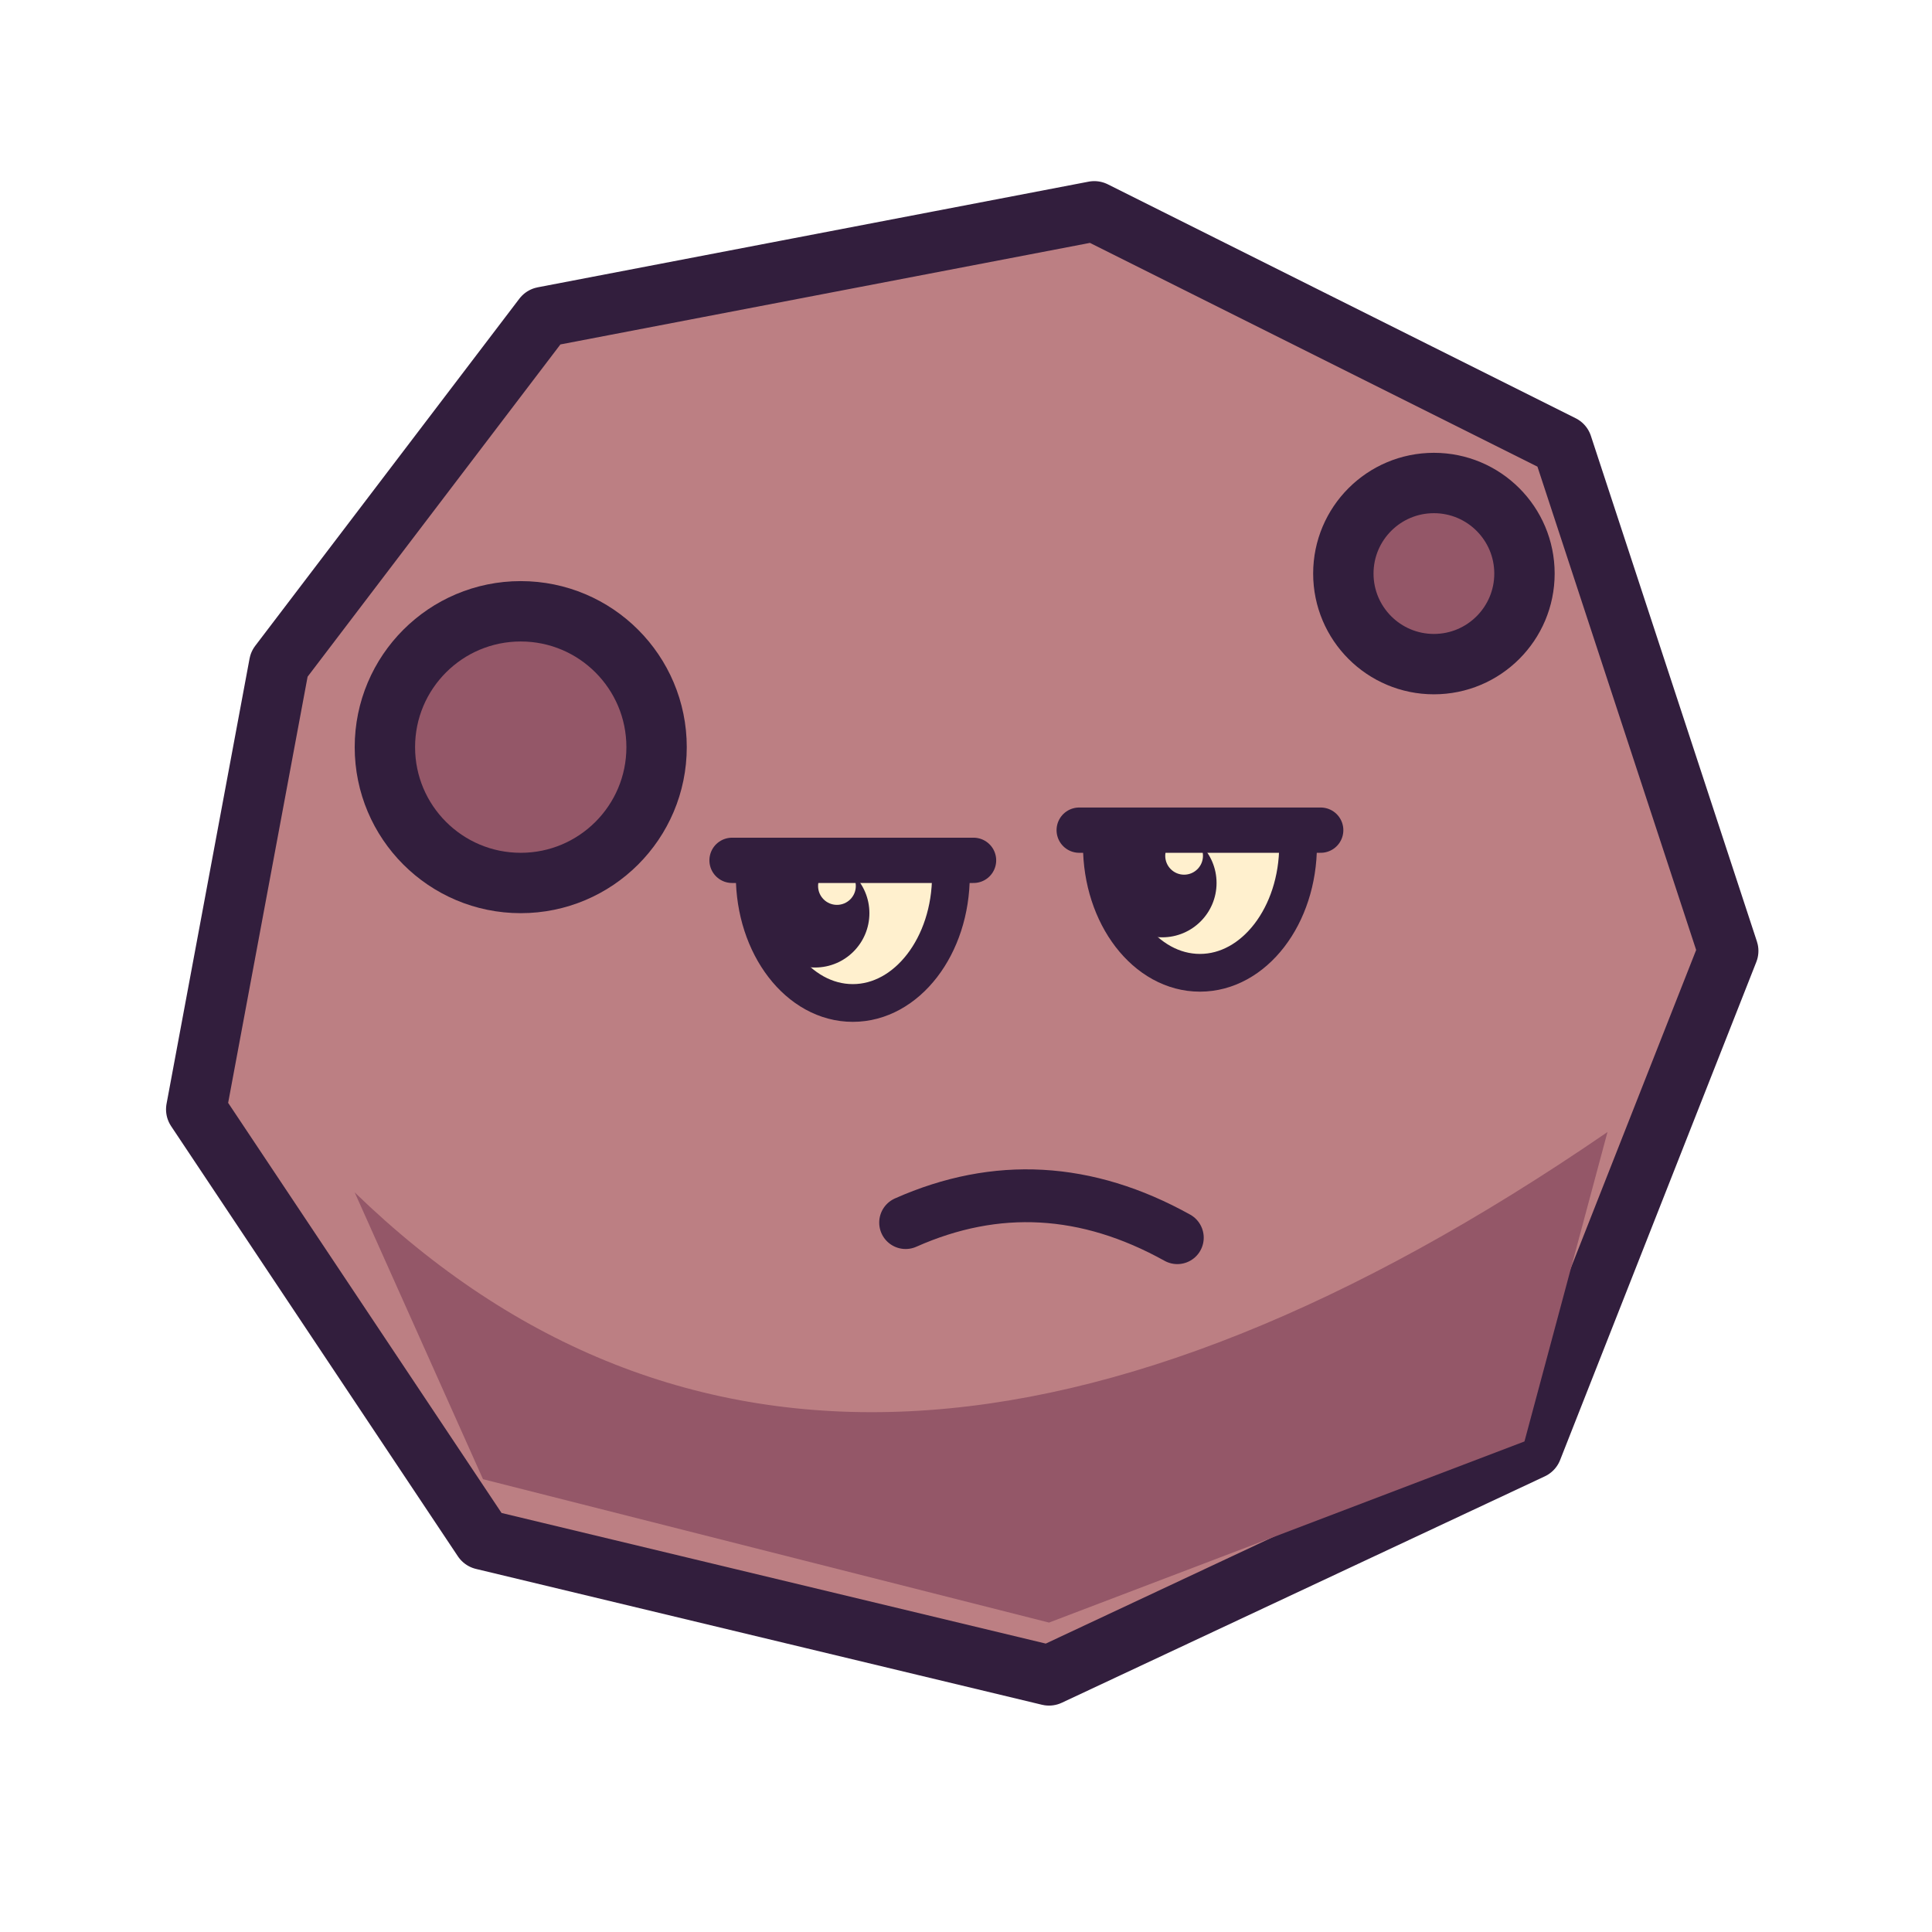
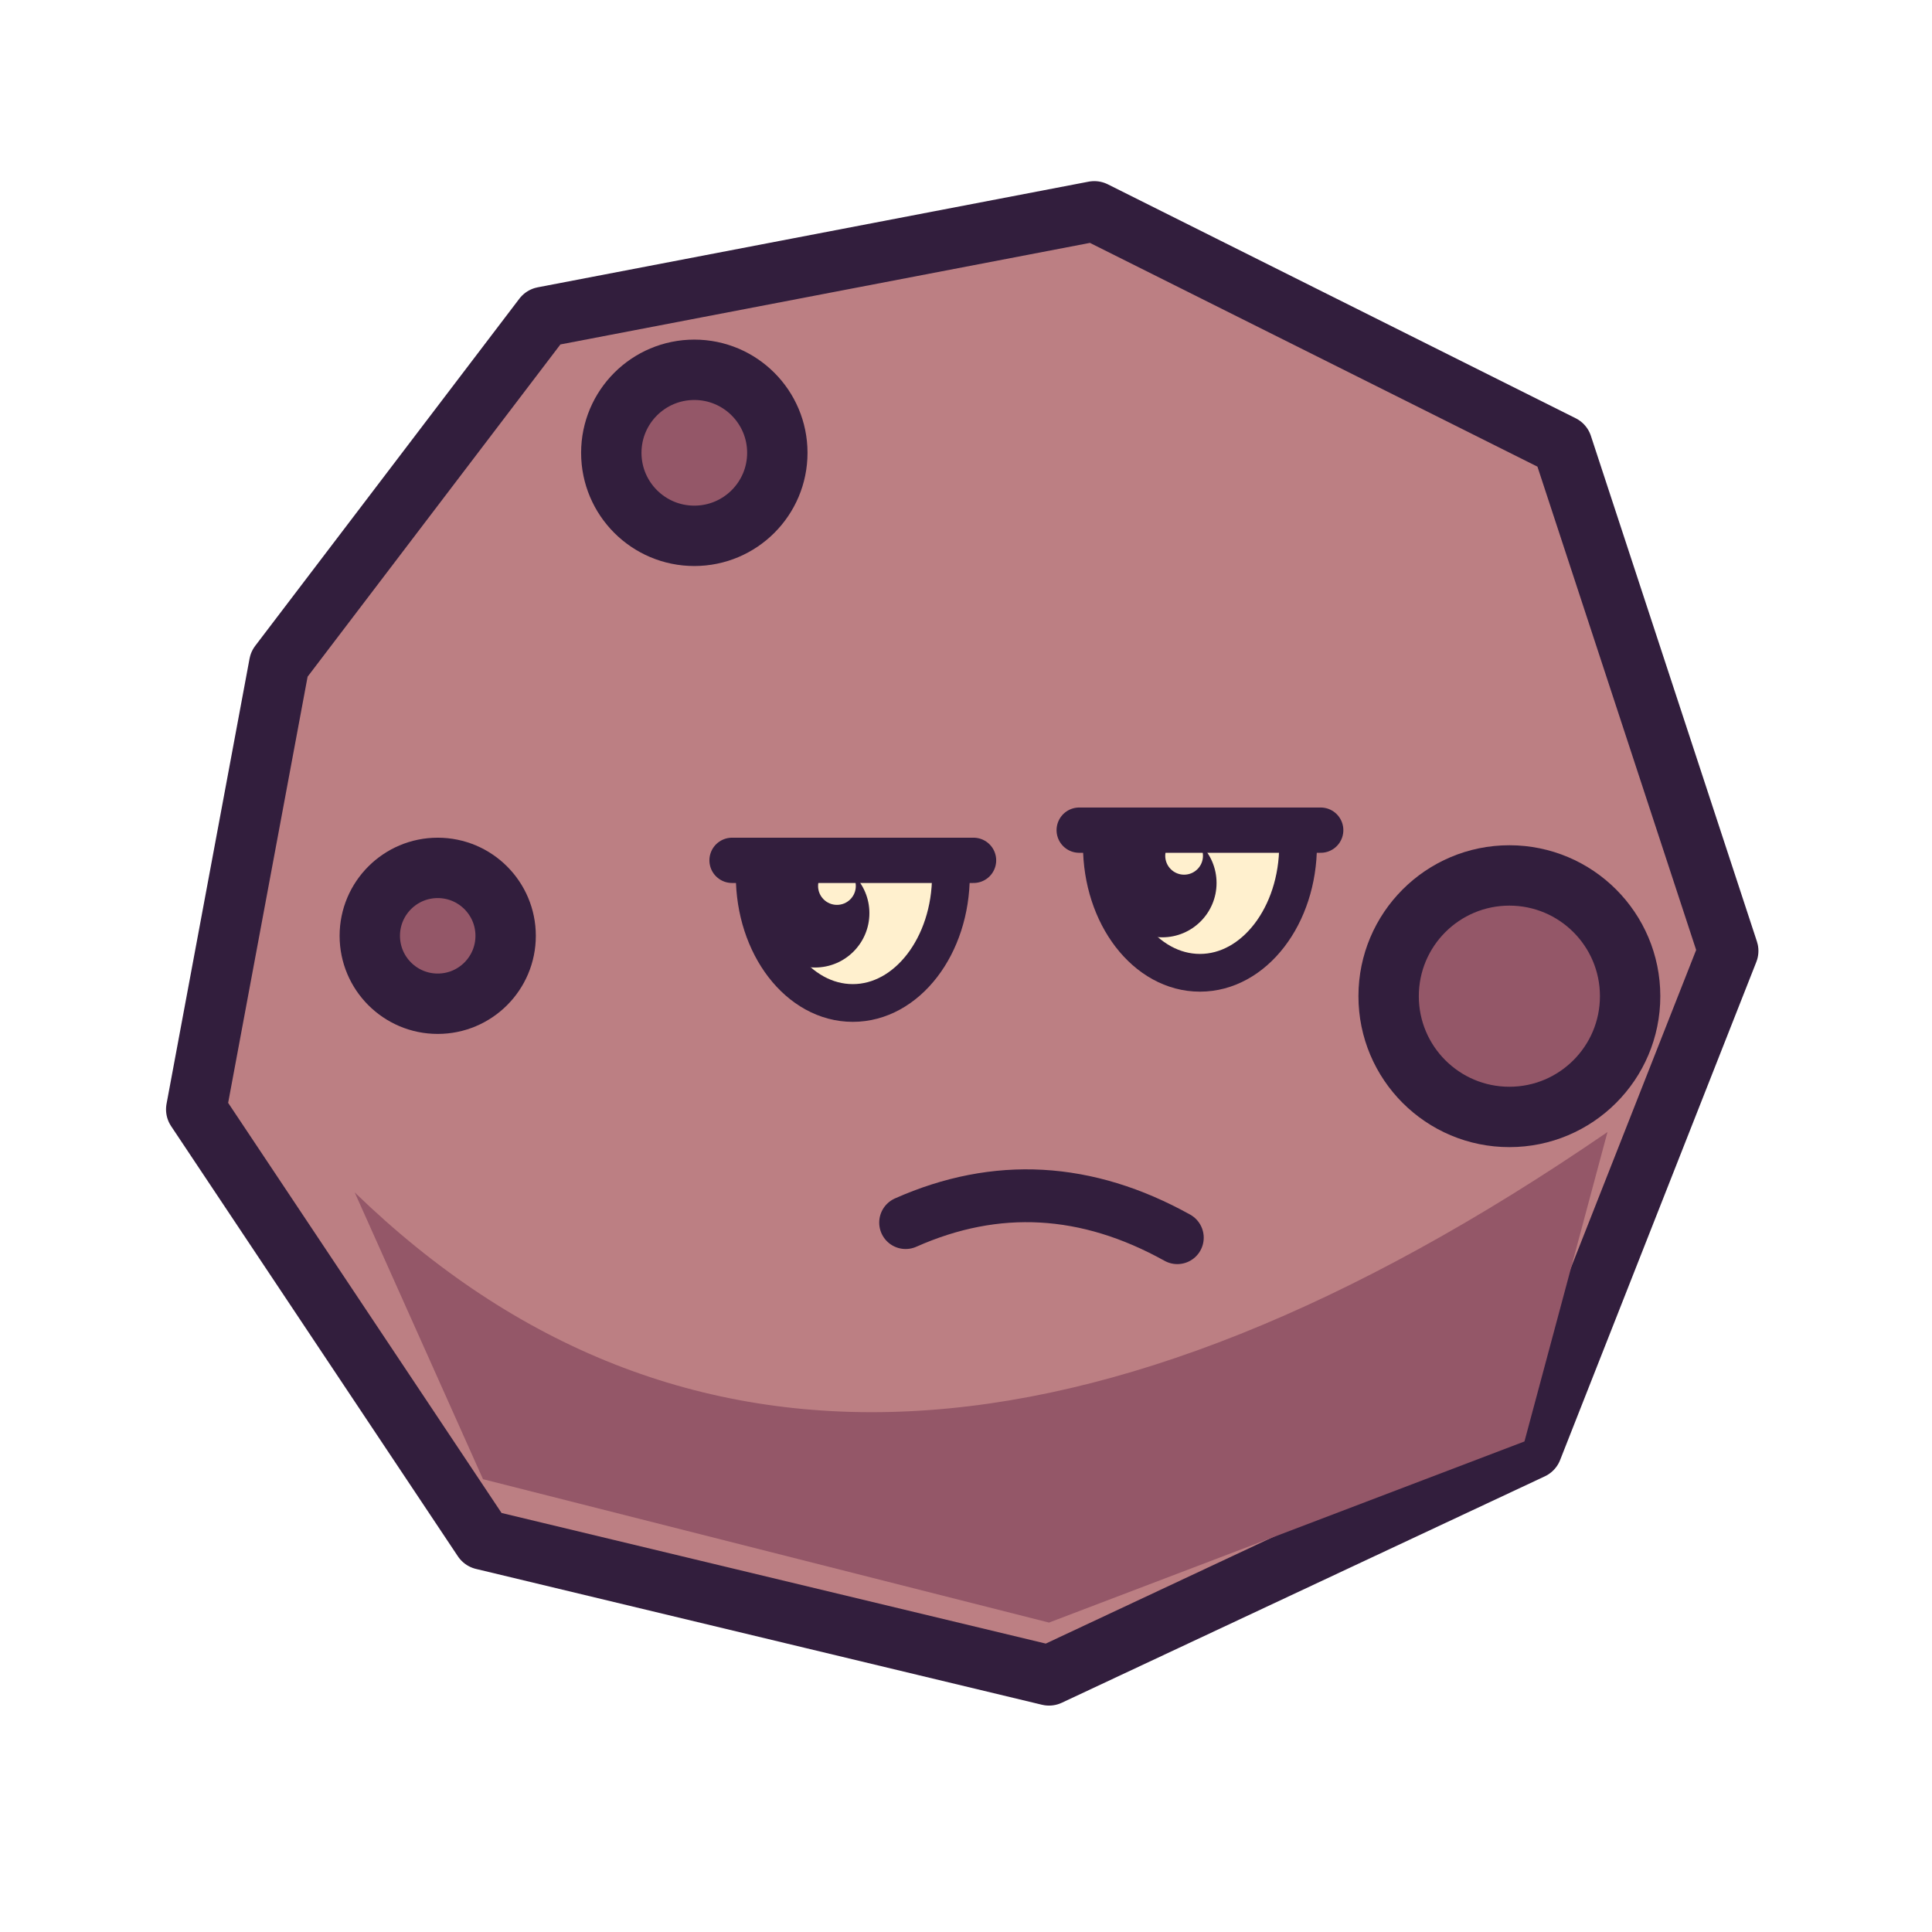
<svg xmlns="http://www.w3.org/2000/svg" width="256" height="256" viewBox="0 0 256 256">
  <g stroke="#321E3D" stroke-width="8" stroke-linecap="round" stroke-linejoin="round">
    <path d="M 37 88 L 72 42 L 145 28 L 207 59 L 229 126 L 203 192 L 139 222 L 64 204 L 26 147 Z" fill="#BC7F83" />
    <path d="M 47 158 Q 111 220 213 150 L 202 191 L 139 215 L 64 196 Z" fill="#945768" stroke="none" />
-     <circle cx="69" cy="99" r="18" fill="#945768" />
-     <circle cx="190" cy="76" r="12" fill="#945768" />
+     <circle cx="92" cy="60" r="11" fill="#945768" />
+     <circle cx="200" cy="132" r="16" fill="#945768" />
+     <circle cx="58" cy="124" r="9" fill="#945768" />
    <ellipse cx="113" cy="116" rx="13" ry="16.9" fill="#FFF0CE" stroke-width="5" />
    <circle cx="108" cy="121" r="7.2" fill="#321E3D" stroke="none" />
    <circle cx="110.9" cy="117.4" r="2.5" fill="#FFF0CE" stroke="none" />
    <path d="M 95 92.1 L 131 92.1 L 131 115 L 95 115 Z" fill="#BC7F83" stroke="none" />
    <path d="M 97 114 L 129 114" fill="none" stroke-width="6" />
    <ellipse cx="159" cy="112" rx="13" ry="16.9" fill="#FFF0CE" stroke-width="5" />
    <circle cx="154" cy="117" r="7.2" fill="#321E3D" stroke="none" />
    <circle cx="156.9" cy="113.4" r="2.5" fill="#FFF0CE" stroke="none" />
    <path d="M 141 88.1 L 177 88.1 L 177 111 L 141 111 Z" fill="#BC7F83" stroke="none" />
    <path d="M 143 110 L 175 110" fill="none" stroke-width="6" />
    <path d="M 120 162 Q 138 154 156 164" fill="none" stroke-width="7" />
  </g>
</svg>
